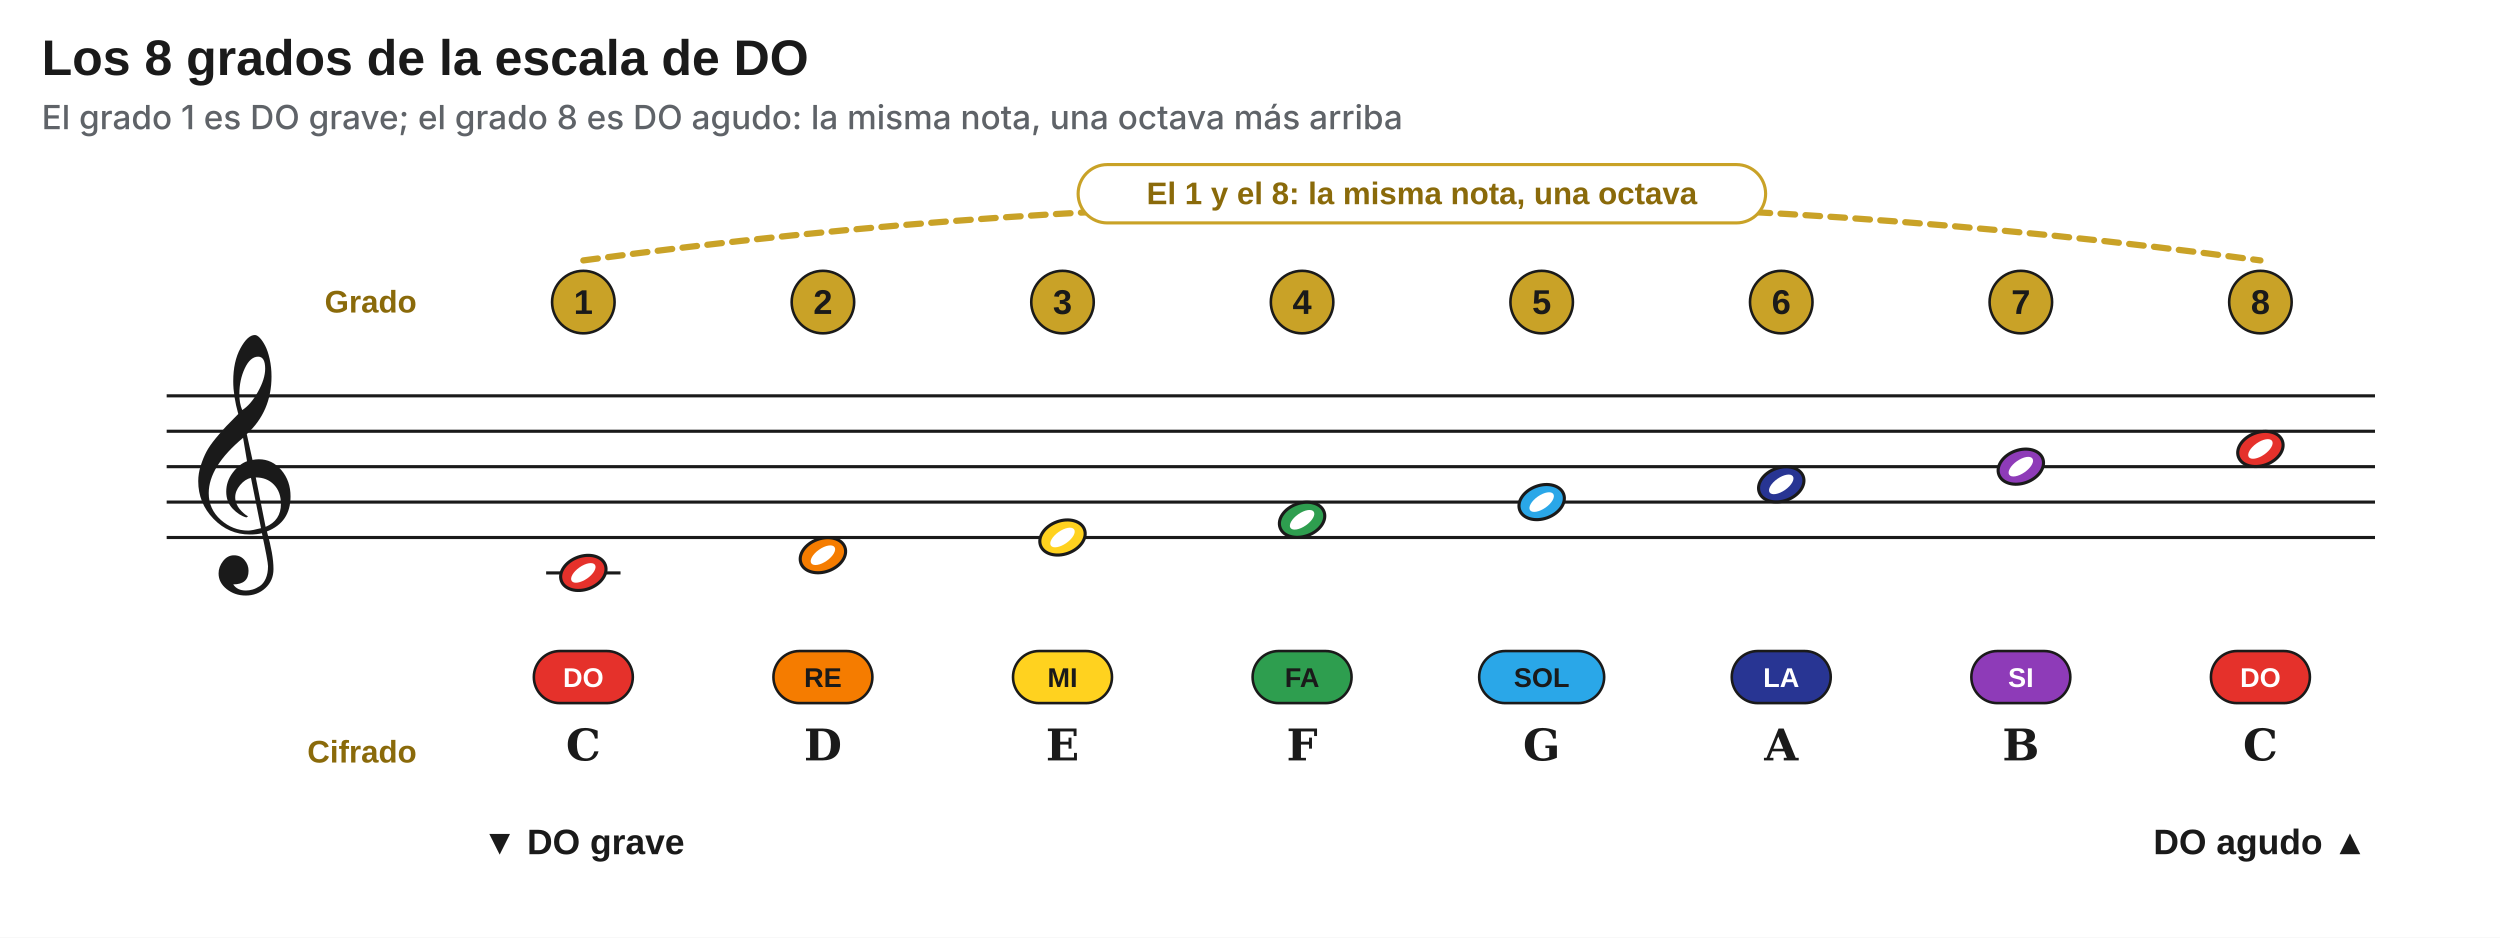
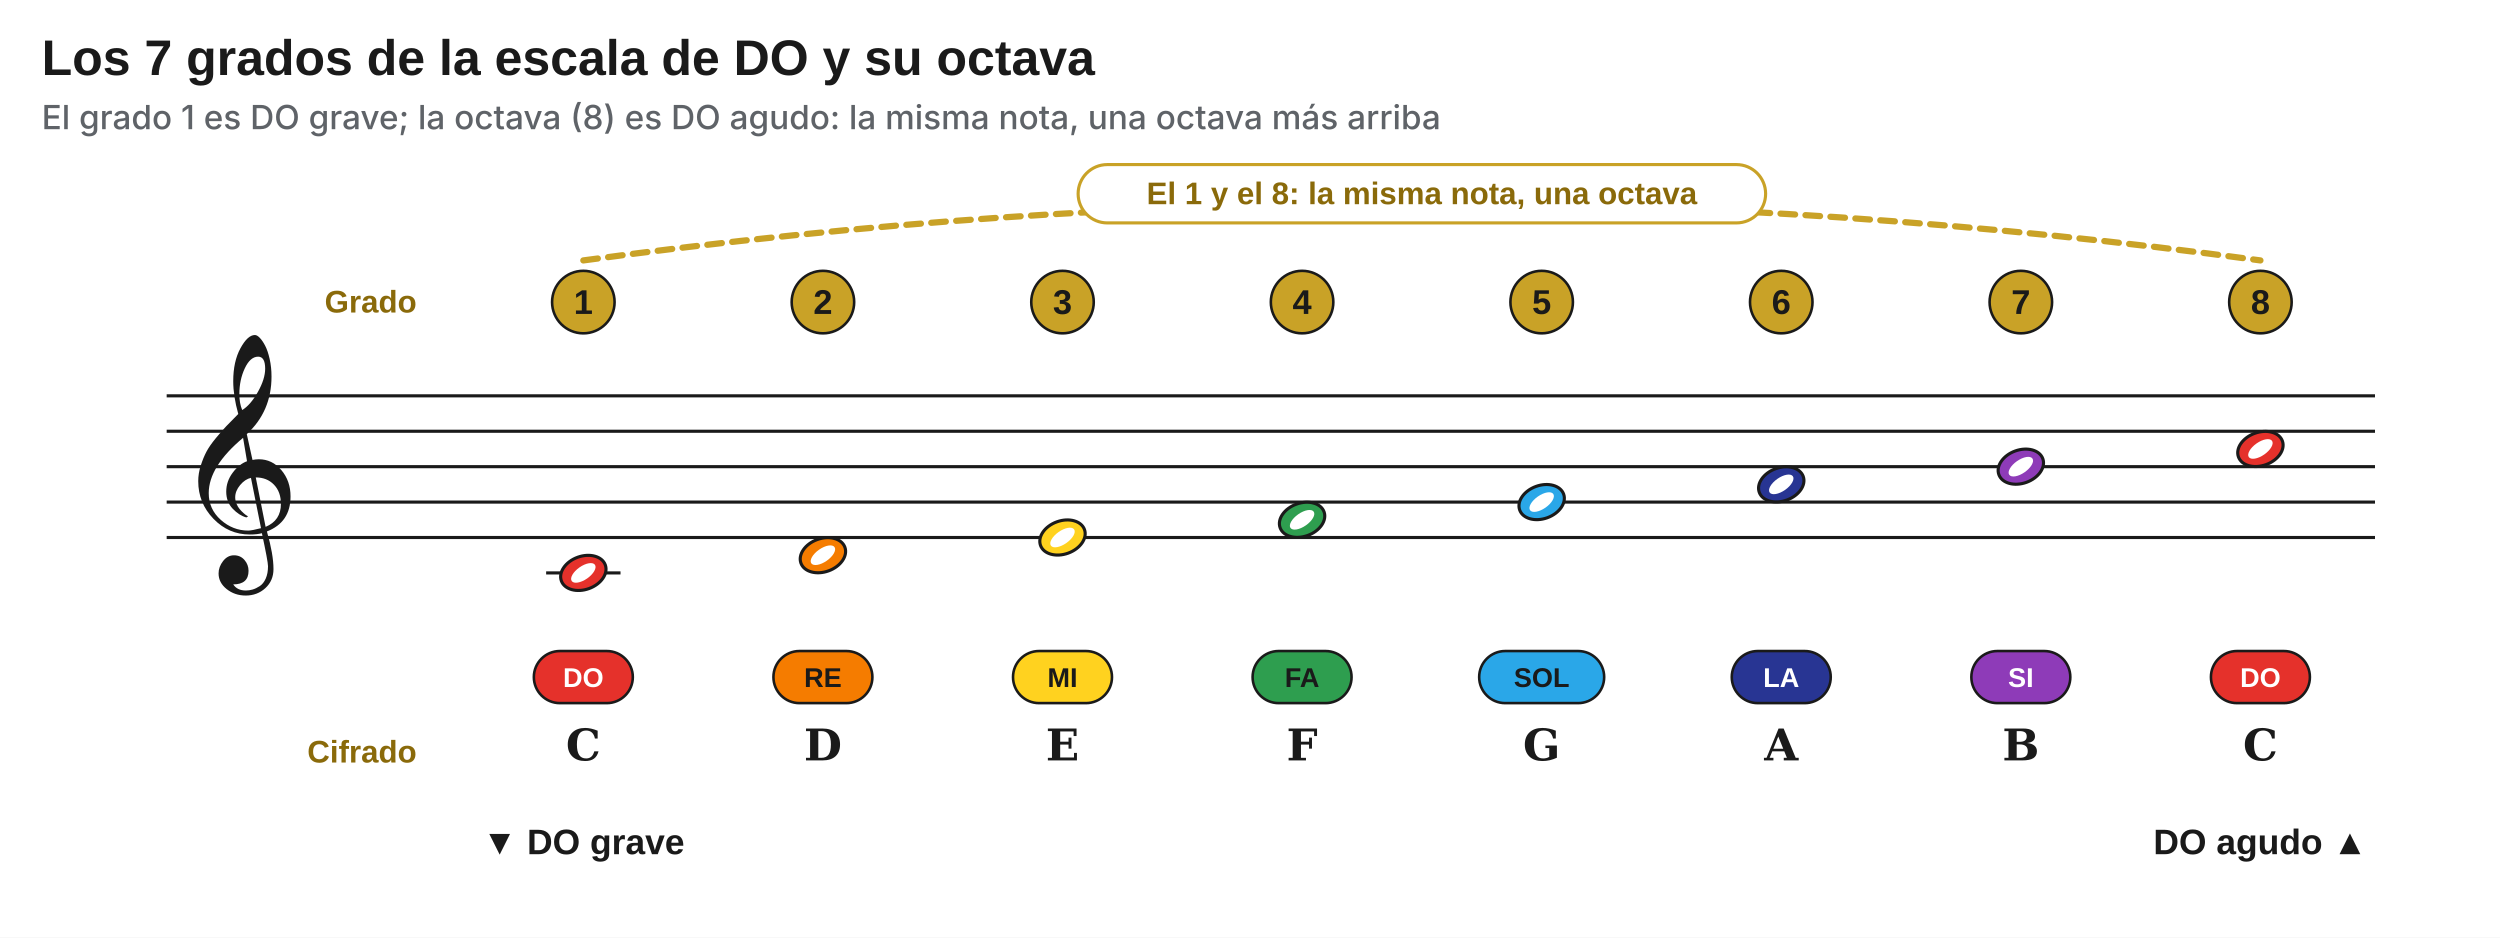
- <svg xmlns="http://www.w3.org/2000/svg" width="2400" height="900" viewBox="0 0 2400 900" role="img" aria-label="Los 8 grados de la escala de DO en el pentagrama">
+ <svg xmlns="http://www.w3.org/2000/svg" width="2400" height="900" viewBox="0 0 2400 900" role="img" aria-label="Los 7 grados de la escala de DO y su octava en el pentagrama">
  <rect width="2400" height="900" fill="#FFFFFF" />
-   <text x="40" y="72" font-family="Poppins, Montserrat, 'Trebuchet MS', Arial, sans-serif" font-size="48" font-weight="700" fill="#1A1A1A" text-anchor="start">Los 8 grados de la escala de DO</text>
-   <text x="40" y="124" font-family="Inter, 'Segoe UI', Arial, sans-serif" font-size="32" font-weight="500" fill="#5F6368" text-anchor="start">El grado 1 es DO grave; el grado 8 es DO agudo: la misma nota, una octava más arriba</text>
+   <text x="40" y="72" font-family="Poppins, Montserrat, 'Trebuchet MS', Arial, sans-serif" font-size="48" font-weight="700" fill="#1A1A1A" text-anchor="start">Los 7 grados de la escala de DO y su octava</text>
+   <text x="40" y="124" font-family="Inter, 'Segoe UI', Arial, sans-serif" font-size="32" font-weight="500" fill="#5F6368" text-anchor="start">El grado 1 es DO grave; la octava (8) es DO agudo: la misma nota, una octava más arriba</text>
  <line x1="160" y1="380" x2="2280" y2="380" stroke="#1A1A1A" stroke-width="3" />
  <line x1="160" y1="414" x2="2280" y2="414" stroke="#1A1A1A" stroke-width="3" />
  <line x1="160" y1="448" x2="2280" y2="448" stroke="#1A1A1A" stroke-width="3" />
  <line x1="160" y1="482" x2="2280" y2="482" stroke="#1A1A1A" stroke-width="3" />
  <line x1="160" y1="516" x2="2280" y2="516" stroke="#1A1A1A" stroke-width="3" />
  <path d="M434 2Q464 -103 464 -170Q464 -223 427.0 -257.0Q390 -291 337 -291Q287 -291 250.0 -261.5Q213 -232 213 -190Q213 -160 233.5 -133.5Q254 -107 283.5 -107.0Q313 -107 331.5 -128.5Q350 -150 350 -178Q350 -240 280 -240Q298 -268 338 -268Q353 -268 368.5 -263.5Q384 -259 401.0 -248.0Q418 -237 428.5 -213.5Q439 -190 439 -157Q439 -136 411 -6Q389 -12 356 -12Q259 -12 189.5 60.0Q120 132 120 232Q120 267 131.5 303.0Q143 339 157.5 366.5Q172 394 200.5 428.5Q229 463 248.5 483.5Q268 504 303 539Q280 621 280 689Q280 779 313.0 839.5Q346 900 379 900Q389 900 401.5 887.0Q414 874 426.0 851.0Q438 828 446.5 790.5Q455 753 455 710Q455 551 342 447L368 329Q384 332 397 332Q458 332 500.0 282.5Q542 233 542 162Q542 44 434 2ZM426 746Q426 801 394 801Q358 801 333.0 748.0Q308 695 308 630Q308 588 321 557Q359 580 392.5 639.5Q426 699 426 746ZM498 128Q498 183 466.0 216.0Q434 249 383 249L428 23Q498 52 498 128ZM407 17 361 247Q334 241 311.5 214.0Q289 187 289 158Q289 143 295.0 128.5Q301 114 309.5 104.0Q318 94 327.0 86.0Q336 78 342.0 74.5Q348 71 348 71L340 66Q307 75 277.5 106.0Q248 137 248 184Q248 231 277.5 270.5Q307 310 343 323L325 430Q168 299 168 177Q168 104 223.0 55.0Q278 6 348 6Q365 6 407 17Z" fill="#1A1A1A" transform="translate(165.1,510.61) scale(0.21,-0.21)" />
  <line x1="524.3" y1="550" x2="595.7" y2="550" stroke="#1A1A1A" stroke-width="3" />
  <ellipse cx="560" cy="550" rx="22.44" ry="15.98" transform="rotate(-20 560 550)" fill="#E5312B" stroke="#1A1A1A" stroke-width="3" />
  <ellipse cx="560" cy="550" rx="13.6" ry="6.46" transform="rotate(-35 560 550)" fill="#FFFFFF" />
  <circle cx="560" cy="290" r="30" fill="#C9A227" stroke="#1A1A1A" stroke-width="2.5" />
  <text x="560" y="301.4" font-family="Poppins, Montserrat, 'Trebuchet MS', Arial, sans-serif" font-size="33" font-weight="700" fill="#1A1A1A" text-anchor="middle">1</text>
  <rect x="512.5" y="625" width="95" height="50" rx="25" fill="#E5312B" stroke="#1A1A1A" stroke-width="2.5" />
  <text x="560" y="659.5" font-family="Poppins, Montserrat, 'Trebuchet MS', Arial, sans-serif" font-size="26" font-weight="700" fill="#FFFFFF" text-anchor="middle">DO</text>
  <text x="560" y="730" font-family="'DejaVu Serif', 'Times New Roman', serif" font-size="42" font-weight="700" fill="#1A1A1A" text-anchor="middle">C</text>
  <ellipse cx="790" cy="533" rx="22.44" ry="15.98" transform="rotate(-20 790 533)" fill="#F57C00" stroke="#1A1A1A" stroke-width="3" />
  <ellipse cx="790" cy="533" rx="13.6" ry="6.46" transform="rotate(-35 790 533)" fill="#FFFFFF" />
  <circle cx="790" cy="290" r="30" fill="#C9A227" stroke="#1A1A1A" stroke-width="2.5" />
  <text x="790" y="301.4" font-family="Poppins, Montserrat, 'Trebuchet MS', Arial, sans-serif" font-size="33" font-weight="700" fill="#1A1A1A" text-anchor="middle">2</text>
  <rect x="742.5" y="625" width="95" height="50" rx="25" fill="#F57C00" stroke="#1A1A1A" stroke-width="2.5" />
  <text x="790" y="659.5" font-family="Poppins, Montserrat, 'Trebuchet MS', Arial, sans-serif" font-size="26" font-weight="700" fill="#1A1A1A" text-anchor="middle">RE</text>
  <text x="790" y="730" font-family="'DejaVu Serif', 'Times New Roman', serif" font-size="42" font-weight="700" fill="#1A1A1A" text-anchor="middle">D</text>
  <ellipse cx="1020" cy="516" rx="22.44" ry="15.98" transform="rotate(-20 1020 516)" fill="#FFD21F" stroke="#1A1A1A" stroke-width="3" />
  <ellipse cx="1020" cy="516" rx="13.6" ry="6.46" transform="rotate(-35 1020 516)" fill="#FFFFFF" />
  <circle cx="1020" cy="290" r="30" fill="#C9A227" stroke="#1A1A1A" stroke-width="2.5" />
  <text x="1020" y="301.4" font-family="Poppins, Montserrat, 'Trebuchet MS', Arial, sans-serif" font-size="33" font-weight="700" fill="#1A1A1A" text-anchor="middle">3</text>
  <rect x="972.5" y="625" width="95" height="50" rx="25" fill="#FFD21F" stroke="#1A1A1A" stroke-width="2.5" />
  <text x="1020" y="659.5" font-family="Poppins, Montserrat, 'Trebuchet MS', Arial, sans-serif" font-size="26" font-weight="700" fill="#1A1A1A" text-anchor="middle">MI</text>
  <text x="1020" y="730" font-family="'DejaVu Serif', 'Times New Roman', serif" font-size="42" font-weight="700" fill="#1A1A1A" text-anchor="middle">E</text>
  <ellipse cx="1250" cy="499" rx="22.44" ry="15.98" transform="rotate(-20 1250 499)" fill="#2E9E4F" stroke="#1A1A1A" stroke-width="3" />
  <ellipse cx="1250" cy="499" rx="13.6" ry="6.46" transform="rotate(-35 1250 499)" fill="#FFFFFF" />
  <circle cx="1250" cy="290" r="30" fill="#C9A227" stroke="#1A1A1A" stroke-width="2.5" />
  <text x="1250" y="301.4" font-family="Poppins, Montserrat, 'Trebuchet MS', Arial, sans-serif" font-size="33" font-weight="700" fill="#1A1A1A" text-anchor="middle">4</text>
  <rect x="1202.5" y="625" width="95" height="50" rx="25" fill="#2E9E4F" stroke="#1A1A1A" stroke-width="2.5" />
  <text x="1250" y="659.5" font-family="Poppins, Montserrat, 'Trebuchet MS', Arial, sans-serif" font-size="26" font-weight="700" fill="#1A1A1A" text-anchor="middle">FA</text>
  <text x="1250" y="730" font-family="'DejaVu Serif', 'Times New Roman', serif" font-size="42" font-weight="700" fill="#1A1A1A" text-anchor="middle">F</text>
  <ellipse cx="1480" cy="482" rx="22.44" ry="15.98" transform="rotate(-20 1480 482)" fill="#2AA7E8" stroke="#1A1A1A" stroke-width="3" />
  <ellipse cx="1480" cy="482" rx="13.6" ry="6.46" transform="rotate(-35 1480 482)" fill="#FFFFFF" />
  <circle cx="1480" cy="290" r="30" fill="#C9A227" stroke="#1A1A1A" stroke-width="2.5" />
  <text x="1480" y="301.4" font-family="Poppins, Montserrat, 'Trebuchet MS', Arial, sans-serif" font-size="33" font-weight="700" fill="#1A1A1A" text-anchor="middle">5</text>
  <rect x="1420" y="625" width="120" height="50" rx="25" fill="#2AA7E8" stroke="#1A1A1A" stroke-width="2.5" />
  <text x="1480" y="659.5" font-family="Poppins, Montserrat, 'Trebuchet MS', Arial, sans-serif" font-size="26" font-weight="700" fill="#1A1A1A" text-anchor="middle">SOL</text>
  <text x="1480" y="730" font-family="'DejaVu Serif', 'Times New Roman', serif" font-size="42" font-weight="700" fill="#1A1A1A" text-anchor="middle">G</text>
  <ellipse cx="1710" cy="465" rx="22.44" ry="15.98" transform="rotate(-20 1710 465)" fill="#283593" stroke="#1A1A1A" stroke-width="3" />
  <ellipse cx="1710" cy="465" rx="13.6" ry="6.46" transform="rotate(-35 1710 465)" fill="#FFFFFF" />
  <circle cx="1710" cy="290" r="30" fill="#C9A227" stroke="#1A1A1A" stroke-width="2.5" />
  <text x="1710" y="301.4" font-family="Poppins, Montserrat, 'Trebuchet MS', Arial, sans-serif" font-size="33" font-weight="700" fill="#1A1A1A" text-anchor="middle">6</text>
  <rect x="1662.5" y="625" width="95" height="50" rx="25" fill="#283593" stroke="#1A1A1A" stroke-width="2.5" />
  <text x="1710" y="659.5" font-family="Poppins, Montserrat, 'Trebuchet MS', Arial, sans-serif" font-size="26" font-weight="700" fill="#FFFFFF" text-anchor="middle">LA</text>
  <text x="1710" y="730" font-family="'DejaVu Serif', 'Times New Roman', serif" font-size="42" font-weight="700" fill="#1A1A1A" text-anchor="middle">A</text>
  <ellipse cx="1940" cy="448" rx="22.44" ry="15.98" transform="rotate(-20 1940 448)" fill="#8E3BB8" stroke="#1A1A1A" stroke-width="3" />
  <ellipse cx="1940" cy="448" rx="13.6" ry="6.46" transform="rotate(-35 1940 448)" fill="#FFFFFF" />
  <circle cx="1940" cy="290" r="30" fill="#C9A227" stroke="#1A1A1A" stroke-width="2.5" />
  <text x="1940" y="301.4" font-family="Poppins, Montserrat, 'Trebuchet MS', Arial, sans-serif" font-size="33" font-weight="700" fill="#1A1A1A" text-anchor="middle">7</text>
  <rect x="1892.5" y="625" width="95" height="50" rx="25" fill="#8E3BB8" stroke="#1A1A1A" stroke-width="2.5" />
  <text x="1940" y="659.5" font-family="Poppins, Montserrat, 'Trebuchet MS', Arial, sans-serif" font-size="26" font-weight="700" fill="#FFFFFF" text-anchor="middle">SI</text>
  <text x="1940" y="730" font-family="'DejaVu Serif', 'Times New Roman', serif" font-size="42" font-weight="700" fill="#1A1A1A" text-anchor="middle">B</text>
  <ellipse cx="2170" cy="431" rx="22.44" ry="15.98" transform="rotate(-20 2170 431)" fill="#E5312B" stroke="#1A1A1A" stroke-width="3" />
  <ellipse cx="2170" cy="431" rx="13.6" ry="6.46" transform="rotate(-35 2170 431)" fill="#FFFFFF" />
  <circle cx="2170" cy="290" r="30" fill="#C9A227" stroke="#1A1A1A" stroke-width="2.5" />
  <text x="2170" y="301.4" font-family="Poppins, Montserrat, 'Trebuchet MS', Arial, sans-serif" font-size="33" font-weight="700" fill="#1A1A1A" text-anchor="middle">8</text>
  <rect x="2122.5" y="625" width="95" height="50" rx="25" fill="#E5312B" stroke="#1A1A1A" stroke-width="2.5" />
  <text x="2170" y="659.5" font-family="Poppins, Montserrat, 'Trebuchet MS', Arial, sans-serif" font-size="26" font-weight="700" fill="#FFFFFF" text-anchor="middle">DO</text>
  <text x="2170" y="730" font-family="'DejaVu Serif', 'Times New Roman', serif" font-size="42" font-weight="700" fill="#1A1A1A" text-anchor="middle">C</text>
  <path d="M560 250 Q1365 140 2170 250" fill="none" stroke="#C9A227" stroke-width="6" stroke-dasharray="14 10" stroke-linecap="round" />
  <rect x="1035" y="158" width="660" height="56" rx="28" fill="#FFFFFF" stroke="#C9A227" stroke-width="3" />
  <text x="1365" y="196" font-family="Poppins, Montserrat, 'Trebuchet MS', Arial, sans-serif" font-size="30" font-weight="700" fill="#8A6A0A" text-anchor="middle">El 1 y el 8: la misma nota, una octava</text>
  <text x="400" y="300" font-family="Poppins, Montserrat, 'Trebuchet MS', Arial, sans-serif" font-size="30" font-weight="700" fill="#8A6A0A" text-anchor="end">Grado</text>
  <text x="400" y="732" font-family="Poppins, Montserrat, 'Trebuchet MS', Arial, sans-serif" font-size="30" font-weight="700" fill="#8A6A0A" text-anchor="end">Cifrado</text>
  <text x="560" y="820" font-family="Poppins, Montserrat, 'Trebuchet MS', Arial, sans-serif" font-size="34" font-weight="700" fill="#1A1A1A" text-anchor="middle">▼ DO grave</text>
  <text x="2170" y="820" font-family="Poppins, Montserrat, 'Trebuchet MS', Arial, sans-serif" font-size="34" font-weight="700" fill="#1A1A1A" text-anchor="middle">DO agudo ▲</text>
</svg>
